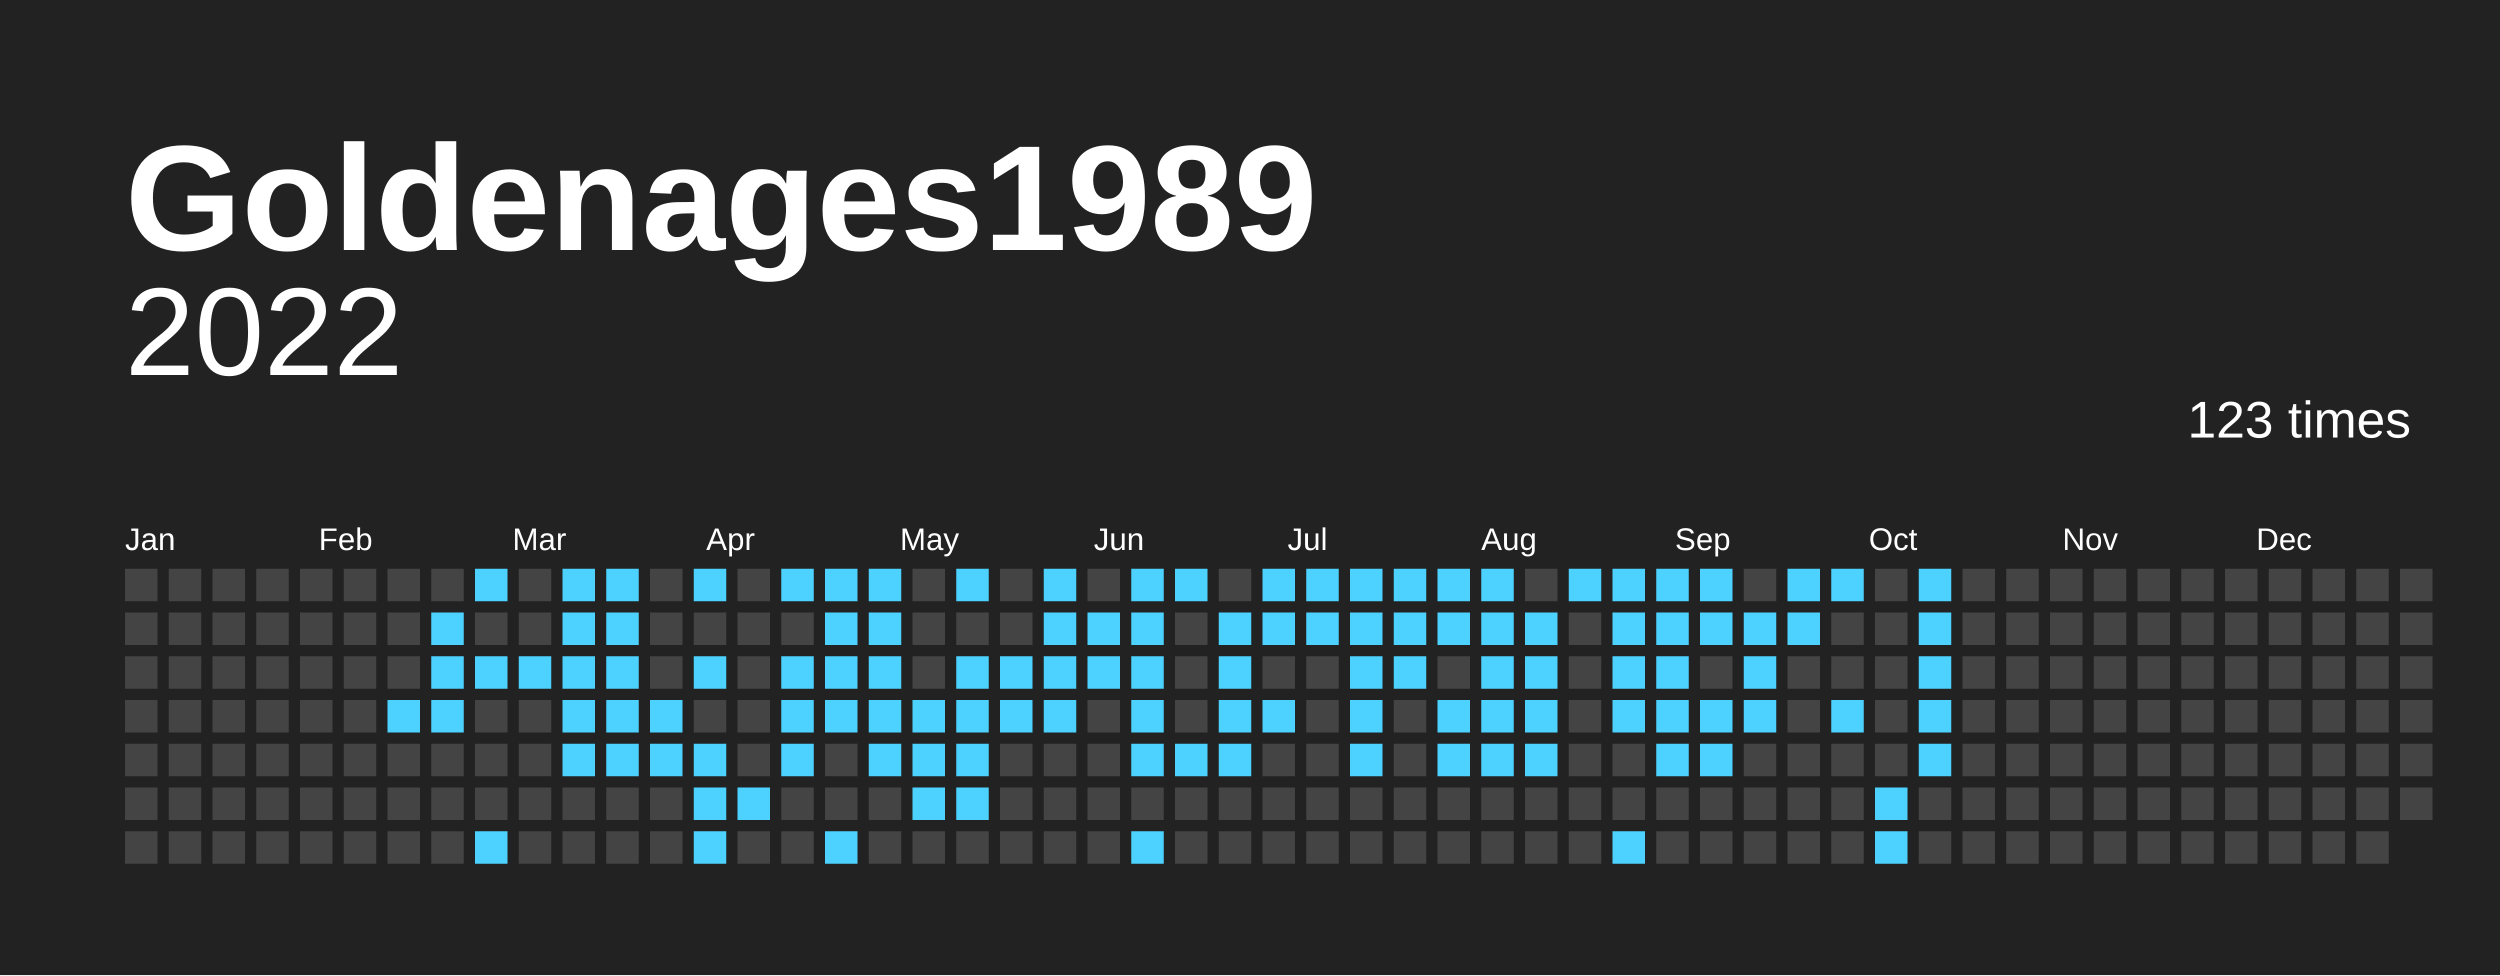
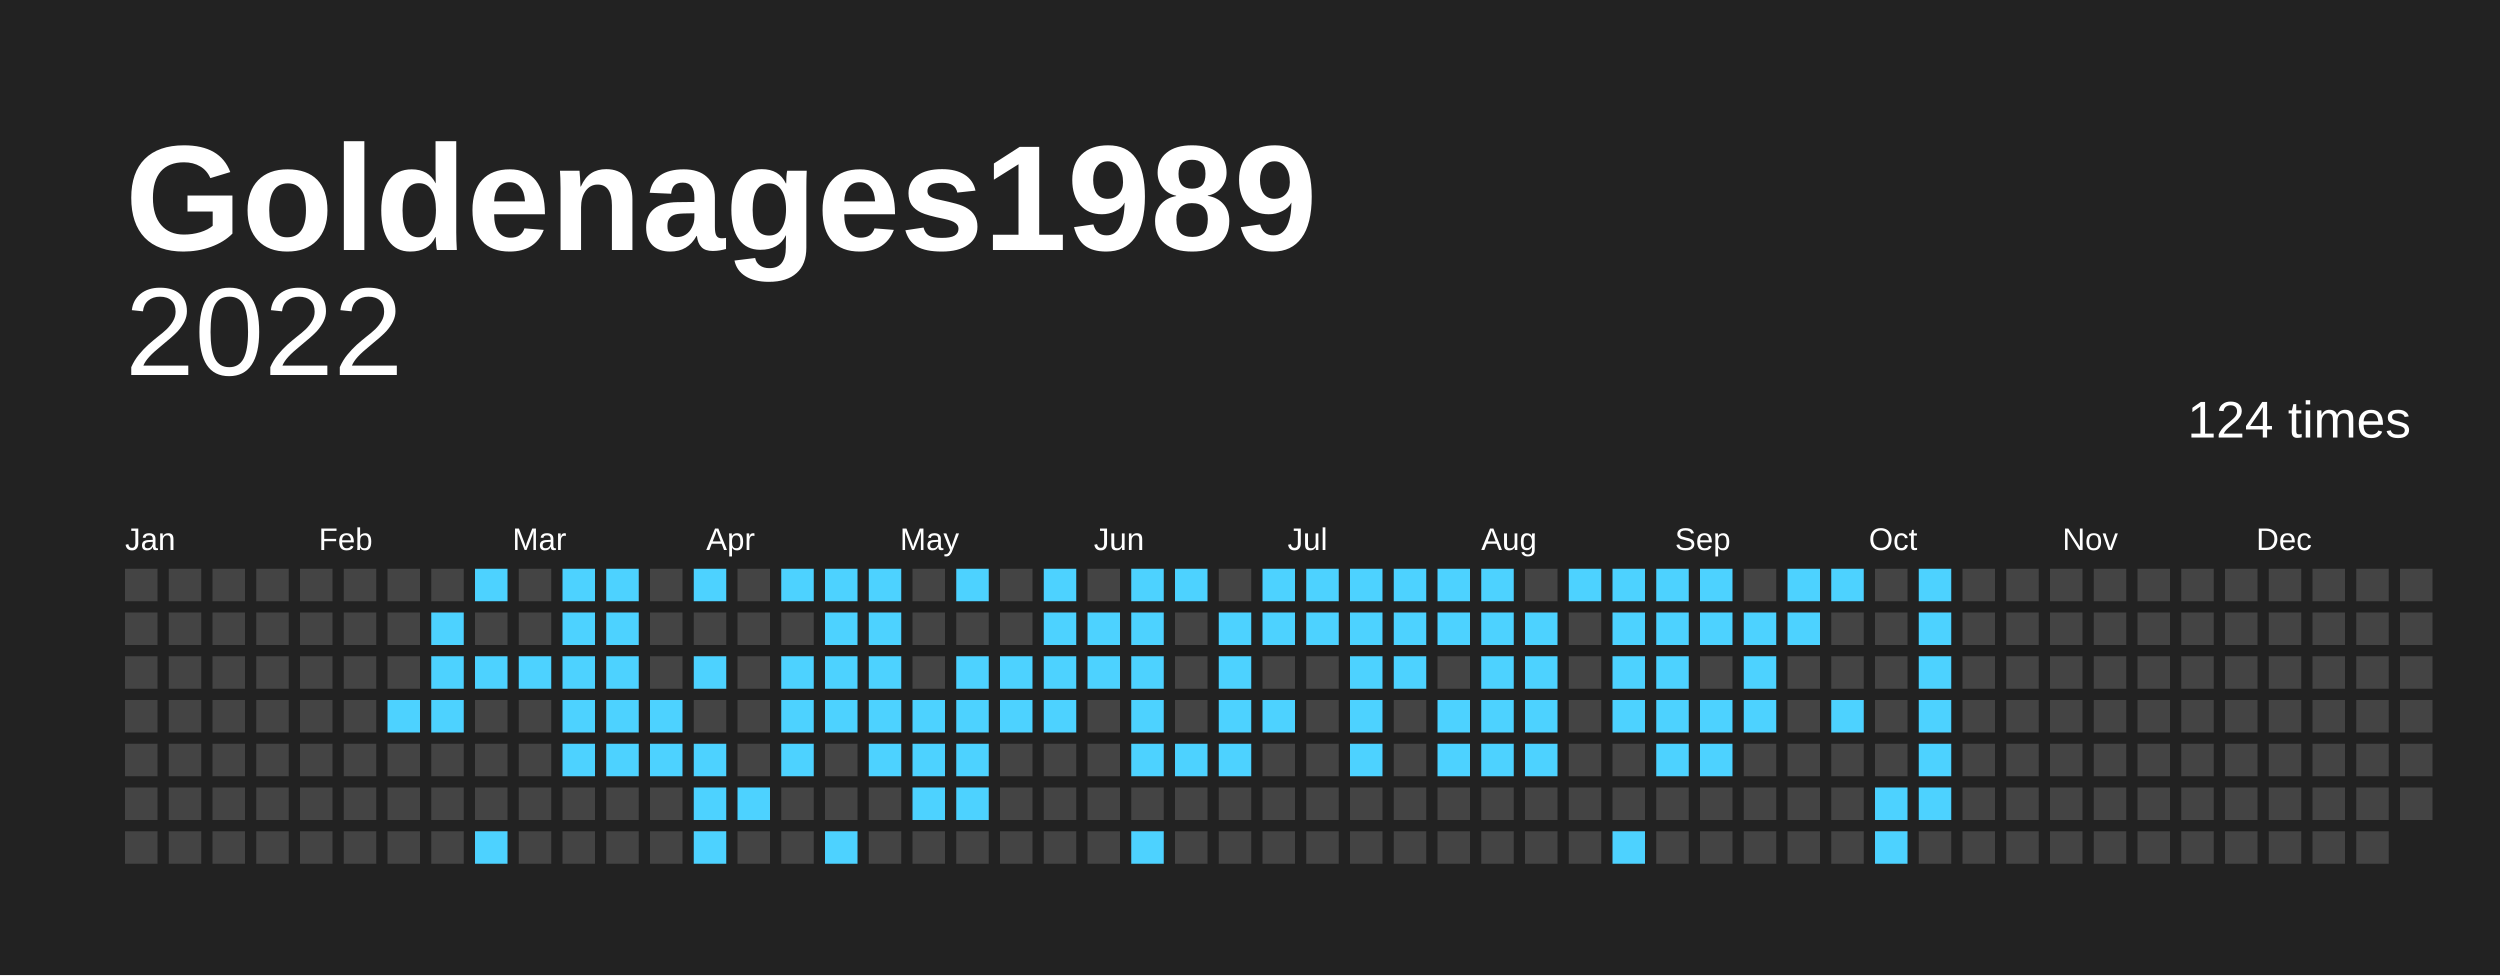
<svg xmlns="http://www.w3.org/2000/svg" baseProfile="full" height="78mm" version="1.1" viewBox="0,0,200,78" width="200mm">
  <defs />
  <rect fill="#222222" height="78" width="200" x="0" y="0" />
  <text fill="#FFFFFF" style="font-size:12px; font-family:Arial; font-weight:bold;" x="10" y="20">Goldenages1989</text>
  <text alignment-baseline="hanging" fill="#FFFFFF" style="font-size:10.0px; font-family:Arial;" x="10" y="30">2022</text>
-   <text alignment-baseline="hanging" fill="#FFFFFF" style="font-size:4.125px; font-family:Arial;" x="175" y="35">123 times</text>
+   <text alignment-baseline="hanging" fill="#FFFFFF" style="font-size:4.125px; font-family:Arial;" x="175" y="35">124 times</text>
  <text fill="#FFFFFF" style="font-size:2.5px; font-family:Arial" x="10.0" y="44">Jan</text>
  <text fill="#FFFFFF" style="font-size:2.5px; font-family:Arial" x="25.5" y="44">Feb</text>
  <text fill="#FFFFFF" style="font-size:2.5px; font-family:Arial" x="41.0" y="44">Mar</text>
  <text fill="#FFFFFF" style="font-size:2.5px; font-family:Arial" x="56.5" y="44">Apr</text>
  <text fill="#FFFFFF" style="font-size:2.5px; font-family:Arial" x="72.0" y="44">May</text>
  <text fill="#FFFFFF" style="font-size:2.5px; font-family:Arial" x="87.5" y="44">Jun</text>
  <text fill="#FFFFFF" style="font-size:2.5px; font-family:Arial" x="103.0" y="44">Jul</text>
  <text fill="#FFFFFF" style="font-size:2.5px; font-family:Arial" x="118.5" y="44">Aug</text>
  <text fill="#FFFFFF" style="font-size:2.5px; font-family:Arial" x="134.0" y="44">Sep</text>
  <text fill="#FFFFFF" style="font-size:2.5px; font-family:Arial" x="149.5" y="44">Oct</text>
  <text fill="#FFFFFF" style="font-size:2.5px; font-family:Arial" x="165.0" y="44">Nov</text>
  <text fill="#FFFFFF" style="font-size:2.5px; font-family:Arial" x="180.5" y="44">Dec</text>
  <rect fill="#444444" height="2.6" width="2.6" x="10.0" y="45.5" />
  <rect fill="#444444" height="2.6" width="2.6" x="10.0" y="49.0" />
  <rect fill="#444444" height="2.6" width="2.6" x="10.0" y="52.5" />
  <rect fill="#444444" height="2.6" width="2.6" x="10.0" y="56.0" />
  <rect fill="#444444" height="2.6" width="2.6" x="10.0" y="59.5" />
  <rect fill="#444444" height="2.6" width="2.6" x="10.0" y="63.0" />
  <rect fill="#444444" height="2.6" width="2.6" x="10.0" y="66.5" />
  <rect fill="#444444" height="2.6" width="2.6" x="13.5" y="45.5" />
  <rect fill="#444444" height="2.6" width="2.6" x="13.5" y="49.0" />
  <rect fill="#444444" height="2.6" width="2.6" x="13.5" y="52.5" />
  <rect fill="#444444" height="2.6" width="2.6" x="13.5" y="56.0" />
  <rect fill="#444444" height="2.6" width="2.6" x="13.5" y="59.5" />
  <rect fill="#444444" height="2.6" width="2.6" x="13.5" y="63.0" />
  <rect fill="#444444" height="2.6" width="2.6" x="13.5" y="66.5" />
  <rect fill="#444444" height="2.6" width="2.6" x="17.0" y="45.5" />
  <rect fill="#444444" height="2.6" width="2.6" x="17.0" y="49.0" />
  <rect fill="#444444" height="2.6" width="2.6" x="17.0" y="52.5" />
  <rect fill="#444444" height="2.6" width="2.6" x="17.0" y="56.0" />
  <rect fill="#444444" height="2.6" width="2.6" x="17.0" y="59.5" />
  <rect fill="#444444" height="2.6" width="2.6" x="17.0" y="63.0" />
  <rect fill="#444444" height="2.6" width="2.6" x="17.0" y="66.5" />
  <rect fill="#444444" height="2.6" width="2.6" x="20.5" y="45.5" />
  <rect fill="#444444" height="2.6" width="2.6" x="20.5" y="49.0" />
  <rect fill="#444444" height="2.6" width="2.6" x="20.5" y="52.5" />
  <rect fill="#444444" height="2.6" width="2.6" x="20.5" y="56.0" />
  <rect fill="#444444" height="2.6" width="2.6" x="20.5" y="59.5" />
  <rect fill="#444444" height="2.6" width="2.6" x="20.5" y="63.0" />
  <rect fill="#444444" height="2.6" width="2.6" x="20.5" y="66.5" />
  <rect fill="#444444" height="2.6" width="2.6" x="24.0" y="45.5" />
  <rect fill="#444444" height="2.6" width="2.6" x="24.0" y="49.0" />
  <rect fill="#444444" height="2.6" width="2.6" x="24.0" y="52.5" />
  <rect fill="#444444" height="2.6" width="2.6" x="24.0" y="56.0" />
  <rect fill="#444444" height="2.6" width="2.6" x="24.0" y="59.5" />
  <rect fill="#444444" height="2.6" width="2.6" x="24.0" y="63.0" />
  <rect fill="#444444" height="2.6" width="2.6" x="24.0" y="66.5" />
  <rect fill="#444444" height="2.6" width="2.6" x="27.5" y="45.5" />
  <rect fill="#444444" height="2.6" width="2.6" x="27.5" y="49.0" />
  <rect fill="#444444" height="2.6" width="2.6" x="27.5" y="52.5" />
  <rect fill="#444444" height="2.6" width="2.6" x="27.5" y="56.0" />
  <rect fill="#444444" height="2.6" width="2.6" x="27.5" y="59.5" />
  <rect fill="#444444" height="2.6" width="2.6" x="27.5" y="63.0" />
  <rect fill="#444444" height="2.6" width="2.6" x="27.5" y="66.5" />
  <rect fill="#444444" height="2.6" width="2.6" x="31.0" y="45.5" />
  <rect fill="#444444" height="2.6" width="2.6" x="31.0" y="49.0" />
  <rect fill="#444444" height="2.6" width="2.6" x="31.0" y="52.5" />
  <rect fill="#4DD2FF" height="2.6" width="2.6" x="31.0" y="56.0" />
  <rect fill="#444444" height="2.6" width="2.6" x="31.0" y="59.5" />
  <rect fill="#444444" height="2.6" width="2.6" x="31.0" y="63.0" />
  <rect fill="#444444" height="2.6" width="2.6" x="31.0" y="66.5" />
  <rect fill="#444444" height="2.6" width="2.6" x="34.5" y="45.5" />
  <rect fill="#4DD2FF" height="2.6" width="2.6" x="34.5" y="49.0" />
  <rect fill="#4DD2FF" height="2.6" width="2.6" x="34.5" y="52.5" />
  <rect fill="#4DD2FF" height="2.6" width="2.6" x="34.5" y="56.0" />
  <rect fill="#444444" height="2.6" width="2.6" x="34.5" y="59.5" />
  <rect fill="#444444" height="2.6" width="2.6" x="34.5" y="63.0" />
  <rect fill="#444444" height="2.6" width="2.6" x="34.5" y="66.5" />
  <rect fill="#4DD2FF" height="2.6" width="2.6" x="38.0" y="45.5" />
  <rect fill="#444444" height="2.6" width="2.6" x="38.0" y="49.0" />
  <rect fill="#4DD2FF" height="2.6" width="2.6" x="38.0" y="52.5" />
  <rect fill="#444444" height="2.6" width="2.6" x="38.0" y="56.0" />
  <rect fill="#444444" height="2.6" width="2.6" x="38.0" y="59.5" />
  <rect fill="#444444" height="2.6" width="2.6" x="38.0" y="63.0" />
  <rect fill="#4DD2FF" height="2.6" width="2.6" x="38.0" y="66.5" />
  <rect fill="#444444" height="2.6" width="2.6" x="41.5" y="45.5" />
  <rect fill="#444444" height="2.6" width="2.6" x="41.5" y="49.0" />
  <rect fill="#4DD2FF" height="2.6" width="2.6" x="41.5" y="52.5" />
  <rect fill="#444444" height="2.6" width="2.6" x="41.5" y="56.0" />
  <rect fill="#444444" height="2.6" width="2.6" x="41.5" y="59.5" />
  <rect fill="#444444" height="2.6" width="2.6" x="41.5" y="63.0" />
  <rect fill="#444444" height="2.6" width="2.6" x="41.5" y="66.5" />
  <rect fill="#4DD2FF" height="2.6" width="2.6" x="45.0" y="45.5" />
  <rect fill="#4DD2FF" height="2.6" width="2.6" x="45.0" y="49.0" />
  <rect fill="#4DD2FF" height="2.6" width="2.6" x="45.0" y="52.5" />
  <rect fill="#4DD2FF" height="2.6" width="2.6" x="45.0" y="56.0" />
  <rect fill="#4DD2FF" height="2.6" width="2.6" x="45.0" y="59.5" />
  <rect fill="#444444" height="2.6" width="2.6" x="45.0" y="63.0" />
  <rect fill="#444444" height="2.6" width="2.6" x="45.0" y="66.5" />
  <rect fill="#4DD2FF" height="2.6" width="2.6" x="48.5" y="45.5" />
  <rect fill="#4DD2FF" height="2.6" width="2.6" x="48.5" y="49.0" />
  <rect fill="#4DD2FF" height="2.6" width="2.6" x="48.5" y="52.5" />
  <rect fill="#4DD2FF" height="2.6" width="2.6" x="48.5" y="56.0" />
  <rect fill="#4DD2FF" height="2.6" width="2.6" x="48.5" y="59.5" />
  <rect fill="#444444" height="2.6" width="2.6" x="48.5" y="63.0" />
  <rect fill="#444444" height="2.6" width="2.6" x="48.5" y="66.5" />
  <rect fill="#444444" height="2.6" width="2.6" x="52.0" y="45.5" />
  <rect fill="#444444" height="2.6" width="2.6" x="52.0" y="49.0" />
  <rect fill="#444444" height="2.6" width="2.6" x="52.0" y="52.5" />
  <rect fill="#4DD2FF" height="2.6" width="2.6" x="52.0" y="56.0" />
  <rect fill="#4DD2FF" height="2.6" width="2.6" x="52.0" y="59.5" />
  <rect fill="#444444" height="2.6" width="2.6" x="52.0" y="63.0" />
  <rect fill="#444444" height="2.6" width="2.6" x="52.0" y="66.5" />
  <rect fill="#4DD2FF" height="2.6" width="2.6" x="55.5" y="45.5" />
  <rect fill="#444444" height="2.6" width="2.6" x="55.5" y="49.0" />
  <rect fill="#4DD2FF" height="2.6" width="2.6" x="55.5" y="52.5" />
  <rect fill="#444444" height="2.6" width="2.6" x="55.5" y="56.0" />
  <rect fill="#4DD2FF" height="2.6" width="2.6" x="55.5" y="59.5" />
  <rect fill="#4DD2FF" height="2.6" width="2.6" x="55.5" y="63.0" />
  <rect fill="#4DD2FF" height="2.6" width="2.6" x="55.5" y="66.5" />
  <rect fill="#444444" height="2.6" width="2.6" x="59.0" y="45.5" />
  <rect fill="#444444" height="2.6" width="2.6" x="59.0" y="49.0" />
  <rect fill="#444444" height="2.6" width="2.6" x="59.0" y="52.5" />
  <rect fill="#444444" height="2.6" width="2.6" x="59.0" y="56.0" />
  <rect fill="#444444" height="2.6" width="2.6" x="59.0" y="59.5" />
  <rect fill="#4DD2FF" height="2.6" width="2.6" x="59.0" y="63.0" />
  <rect fill="#444444" height="2.6" width="2.6" x="59.0" y="66.5" />
  <rect fill="#4DD2FF" height="2.6" width="2.6" x="62.5" y="45.5" />
  <rect fill="#444444" height="2.6" width="2.6" x="62.5" y="49.0" />
  <rect fill="#4DD2FF" height="2.6" width="2.6" x="62.5" y="52.5" />
  <rect fill="#4DD2FF" height="2.6" width="2.6" x="62.5" y="56.0" />
  <rect fill="#4DD2FF" height="2.6" width="2.6" x="62.5" y="59.5" />
  <rect fill="#444444" height="2.6" width="2.6" x="62.5" y="63.0" />
  <rect fill="#444444" height="2.6" width="2.6" x="62.5" y="66.5" />
  <rect fill="#4DD2FF" height="2.6" width="2.6" x="66.0" y="45.5" />
  <rect fill="#4DD2FF" height="2.6" width="2.6" x="66.0" y="49.0" />
  <rect fill="#4DD2FF" height="2.6" width="2.6" x="66.0" y="52.5" />
  <rect fill="#4DD2FF" height="2.6" width="2.6" x="66.0" y="56.0" />
  <rect fill="#444444" height="2.6" width="2.6" x="66.0" y="59.5" />
  <rect fill="#444444" height="2.6" width="2.6" x="66.0" y="63.0" />
  <rect fill="#4DD2FF" height="2.6" width="2.6" x="66.0" y="66.5" />
  <rect fill="#4DD2FF" height="2.6" width="2.6" x="69.5" y="45.5" />
  <rect fill="#4DD2FF" height="2.6" width="2.6" x="69.5" y="49.0" />
  <rect fill="#4DD2FF" height="2.6" width="2.6" x="69.5" y="52.5" />
  <rect fill="#4DD2FF" height="2.6" width="2.6" x="69.5" y="56.0" />
  <rect fill="#4DD2FF" height="2.6" width="2.6" x="69.5" y="59.5" />
  <rect fill="#444444" height="2.6" width="2.6" x="69.5" y="63.0" />
  <rect fill="#444444" height="2.6" width="2.6" x="69.5" y="66.5" />
  <rect fill="#444444" height="2.6" width="2.6" x="73.0" y="45.5" />
  <rect fill="#444444" height="2.6" width="2.6" x="73.0" y="49.0" />
  <rect fill="#444444" height="2.6" width="2.6" x="73.0" y="52.5" />
  <rect fill="#4DD2FF" height="2.6" width="2.6" x="73.0" y="56.0" />
  <rect fill="#4DD2FF" height="2.6" width="2.6" x="73.0" y="59.5" />
  <rect fill="#4DD2FF" height="2.6" width="2.6" x="73.0" y="63.0" />
  <rect fill="#444444" height="2.6" width="2.6" x="73.0" y="66.5" />
  <rect fill="#4DD2FF" height="2.6" width="2.6" x="76.5" y="45.5" />
  <rect fill="#444444" height="2.6" width="2.6" x="76.5" y="49.0" />
  <rect fill="#4DD2FF" height="2.6" width="2.6" x="76.5" y="52.5" />
  <rect fill="#4DD2FF" height="2.6" width="2.6" x="76.5" y="56.0" />
  <rect fill="#4DD2FF" height="2.6" width="2.6" x="76.5" y="59.5" />
  <rect fill="#4DD2FF" height="2.6" width="2.6" x="76.5" y="63.0" />
  <rect fill="#444444" height="2.6" width="2.6" x="76.5" y="66.5" />
  <rect fill="#444444" height="2.6" width="2.6" x="80.0" y="45.5" />
  <rect fill="#444444" height="2.6" width="2.6" x="80.0" y="49.0" />
  <rect fill="#4DD2FF" height="2.6" width="2.6" x="80.0" y="52.5" />
  <rect fill="#4DD2FF" height="2.6" width="2.6" x="80.0" y="56.0" />
  <rect fill="#444444" height="2.6" width="2.6" x="80.0" y="59.5" />
  <rect fill="#444444" height="2.6" width="2.6" x="80.0" y="63.0" />
  <rect fill="#444444" height="2.6" width="2.6" x="80.0" y="66.5" />
  <rect fill="#4DD2FF" height="2.6" width="2.6" x="83.5" y="45.5" />
  <rect fill="#4DD2FF" height="2.6" width="2.6" x="83.5" y="49.0" />
  <rect fill="#4DD2FF" height="2.6" width="2.6" x="83.5" y="52.5" />
  <rect fill="#4DD2FF" height="2.6" width="2.6" x="83.5" y="56.0" />
  <rect fill="#444444" height="2.6" width="2.6" x="83.5" y="59.5" />
  <rect fill="#444444" height="2.6" width="2.6" x="83.5" y="63.0" />
  <rect fill="#444444" height="2.6" width="2.6" x="83.5" y="66.5" />
  <rect fill="#444444" height="2.6" width="2.6" x="87.0" y="45.5" />
  <rect fill="#4DD2FF" height="2.6" width="2.6" x="87.0" y="49.0" />
  <rect fill="#4DD2FF" height="2.6" width="2.6" x="87.0" y="52.5" />
  <rect fill="#444444" height="2.6" width="2.6" x="87.0" y="56.0" />
  <rect fill="#444444" height="2.6" width="2.6" x="87.0" y="59.5" />
  <rect fill="#444444" height="2.6" width="2.6" x="87.0" y="63.0" />
  <rect fill="#444444" height="2.6" width="2.6" x="87.0" y="66.5" />
  <rect fill="#4DD2FF" height="2.6" width="2.6" x="90.5" y="45.5" />
  <rect fill="#4DD2FF" height="2.6" width="2.6" x="90.5" y="49.0" />
  <rect fill="#4DD2FF" height="2.6" width="2.6" x="90.5" y="52.5" />
  <rect fill="#4DD2FF" height="2.6" width="2.6" x="90.5" y="56.0" />
  <rect fill="#4DD2FF" height="2.6" width="2.6" x="90.5" y="59.5" />
  <rect fill="#444444" height="2.6" width="2.6" x="90.5" y="63.0" />
  <rect fill="#4DD2FF" height="2.6" width="2.6" x="90.5" y="66.5" />
  <rect fill="#4DD2FF" height="2.6" width="2.6" x="94.0" y="45.5" />
  <rect fill="#444444" height="2.6" width="2.6" x="94.0" y="49.0" />
  <rect fill="#444444" height="2.6" width="2.6" x="94.0" y="52.5" />
  <rect fill="#444444" height="2.6" width="2.6" x="94.0" y="56.0" />
  <rect fill="#4DD2FF" height="2.6" width="2.6" x="94.0" y="59.5" />
  <rect fill="#444444" height="2.6" width="2.6" x="94.0" y="63.0" />
  <rect fill="#444444" height="2.6" width="2.6" x="94.0" y="66.5" />
  <rect fill="#444444" height="2.6" width="2.6" x="97.5" y="45.5" />
  <rect fill="#4DD2FF" height="2.6" width="2.6" x="97.5" y="49.0" />
  <rect fill="#4DD2FF" height="2.6" width="2.6" x="97.5" y="52.5" />
  <rect fill="#4DD2FF" height="2.6" width="2.6" x="97.5" y="56.0" />
  <rect fill="#4DD2FF" height="2.6" width="2.6" x="97.5" y="59.5" />
  <rect fill="#444444" height="2.6" width="2.6" x="97.5" y="63.0" />
  <rect fill="#444444" height="2.6" width="2.6" x="97.5" y="66.5" />
  <rect fill="#4DD2FF" height="2.6" width="2.6" x="101.0" y="45.5" />
  <rect fill="#4DD2FF" height="2.6" width="2.6" x="101.0" y="49.0" />
  <rect fill="#444444" height="2.6" width="2.6" x="101.0" y="52.5" />
  <rect fill="#4DD2FF" height="2.6" width="2.6" x="101.0" y="56.0" />
  <rect fill="#444444" height="2.6" width="2.6" x="101.0" y="59.5" />
  <rect fill="#444444" height="2.6" width="2.6" x="101.0" y="63.0" />
  <rect fill="#444444" height="2.6" width="2.6" x="101.0" y="66.5" />
  <rect fill="#4DD2FF" height="2.6" width="2.6" x="104.5" y="45.5" />
  <rect fill="#4DD2FF" height="2.6" width="2.6" x="104.5" y="49.0" />
  <rect fill="#444444" height="2.6" width="2.6" x="104.5" y="52.5" />
  <rect fill="#444444" height="2.6" width="2.6" x="104.5" y="56.0" />
  <rect fill="#444444" height="2.6" width="2.6" x="104.5" y="59.5" />
  <rect fill="#444444" height="2.6" width="2.6" x="104.5" y="63.0" />
  <rect fill="#444444" height="2.6" width="2.6" x="104.5" y="66.5" />
  <rect fill="#4DD2FF" height="2.6" width="2.6" x="108.0" y="45.5" />
  <rect fill="#4DD2FF" height="2.6" width="2.6" x="108.0" y="49.0" />
  <rect fill="#4DD2FF" height="2.6" width="2.6" x="108.0" y="52.5" />
  <rect fill="#4DD2FF" height="2.6" width="2.6" x="108.0" y="56.0" />
  <rect fill="#4DD2FF" height="2.6" width="2.6" x="108.0" y="59.5" />
  <rect fill="#444444" height="2.6" width="2.6" x="108.0" y="63.0" />
  <rect fill="#444444" height="2.6" width="2.6" x="108.0" y="66.5" />
  <rect fill="#4DD2FF" height="2.6" width="2.6" x="111.5" y="45.5" />
  <rect fill="#4DD2FF" height="2.6" width="2.6" x="111.5" y="49.0" />
  <rect fill="#4DD2FF" height="2.6" width="2.6" x="111.5" y="52.5" />
  <rect fill="#444444" height="2.6" width="2.6" x="111.5" y="56.0" />
  <rect fill="#444444" height="2.6" width="2.6" x="111.5" y="59.5" />
  <rect fill="#444444" height="2.6" width="2.6" x="111.5" y="63.0" />
  <rect fill="#444444" height="2.6" width="2.6" x="111.5" y="66.5" />
  <rect fill="#4DD2FF" height="2.6" width="2.6" x="115.0" y="45.5" />
  <rect fill="#4DD2FF" height="2.6" width="2.6" x="115.0" y="49.0" />
  <rect fill="#444444" height="2.6" width="2.6" x="115.0" y="52.5" />
  <rect fill="#4DD2FF" height="2.6" width="2.6" x="115.0" y="56.0" />
  <rect fill="#4DD2FF" height="2.6" width="2.6" x="115.0" y="59.5" />
  <rect fill="#444444" height="2.6" width="2.6" x="115.0" y="63.0" />
  <rect fill="#444444" height="2.6" width="2.6" x="115.0" y="66.5" />
  <rect fill="#4DD2FF" height="2.6" width="2.6" x="118.5" y="45.5" />
  <rect fill="#4DD2FF" height="2.6" width="2.6" x="118.5" y="49.0" />
  <rect fill="#4DD2FF" height="2.6" width="2.6" x="118.5" y="52.5" />
  <rect fill="#4DD2FF" height="2.6" width="2.6" x="118.5" y="56.0" />
  <rect fill="#4DD2FF" height="2.6" width="2.6" x="118.5" y="59.5" />
  <rect fill="#444444" height="2.6" width="2.6" x="118.5" y="63.0" />
  <rect fill="#444444" height="2.6" width="2.6" x="118.5" y="66.5" />
  <rect fill="#444444" height="2.6" width="2.6" x="122.0" y="45.5" />
  <rect fill="#4DD2FF" height="2.6" width="2.6" x="122.0" y="49.0" />
  <rect fill="#4DD2FF" height="2.6" width="2.6" x="122.0" y="52.5" />
  <rect fill="#4DD2FF" height="2.6" width="2.6" x="122.0" y="56.0" />
  <rect fill="#4DD2FF" height="2.6" width="2.6" x="122.0" y="59.5" />
  <rect fill="#444444" height="2.6" width="2.6" x="122.0" y="63.0" />
  <rect fill="#444444" height="2.6" width="2.6" x="122.0" y="66.5" />
  <rect fill="#4DD2FF" height="2.6" width="2.6" x="125.5" y="45.5" />
  <rect fill="#444444" height="2.6" width="2.6" x="125.5" y="49.0" />
  <rect fill="#444444" height="2.6" width="2.6" x="125.5" y="52.5" />
  <rect fill="#444444" height="2.6" width="2.6" x="125.5" y="56.0" />
  <rect fill="#444444" height="2.6" width="2.6" x="125.5" y="59.5" />
  <rect fill="#444444" height="2.6" width="2.6" x="125.5" y="63.0" />
  <rect fill="#444444" height="2.6" width="2.6" x="125.5" y="66.5" />
  <rect fill="#4DD2FF" height="2.6" width="2.6" x="129.0" y="45.5" />
  <rect fill="#4DD2FF" height="2.6" width="2.6" x="129.0" y="49.0" />
  <rect fill="#4DD2FF" height="2.6" width="2.6" x="129.0" y="52.5" />
  <rect fill="#4DD2FF" height="2.6" width="2.6" x="129.0" y="56.0" />
  <rect fill="#444444" height="2.6" width="2.6" x="129.0" y="59.5" />
  <rect fill="#444444" height="2.6" width="2.6" x="129.0" y="63.0" />
  <rect fill="#4DD2FF" height="2.6" width="2.6" x="129.0" y="66.5" />
  <rect fill="#4DD2FF" height="2.6" width="2.6" x="132.5" y="45.5" />
  <rect fill="#4DD2FF" height="2.6" width="2.6" x="132.5" y="49.0" />
  <rect fill="#4DD2FF" height="2.6" width="2.6" x="132.5" y="52.5" />
  <rect fill="#4DD2FF" height="2.6" width="2.6" x="132.5" y="56.0" />
  <rect fill="#4DD2FF" height="2.6" width="2.6" x="132.5" y="59.5" />
  <rect fill="#444444" height="2.6" width="2.6" x="132.5" y="63.0" />
  <rect fill="#444444" height="2.6" width="2.6" x="132.5" y="66.5" />
  <rect fill="#4DD2FF" height="2.6" width="2.6" x="136.0" y="45.5" />
  <rect fill="#4DD2FF" height="2.6" width="2.6" x="136.0" y="49.0" />
  <rect fill="#444444" height="2.6" width="2.6" x="136.0" y="52.5" />
  <rect fill="#4DD2FF" height="2.6" width="2.6" x="136.0" y="56.0" />
  <rect fill="#4DD2FF" height="2.6" width="2.6" x="136.0" y="59.5" />
  <rect fill="#444444" height="2.6" width="2.6" x="136.0" y="63.0" />
  <rect fill="#444444" height="2.6" width="2.6" x="136.0" y="66.5" />
  <rect fill="#444444" height="2.6" width="2.6" x="139.5" y="45.5" />
  <rect fill="#4DD2FF" height="2.6" width="2.6" x="139.5" y="49.0" />
  <rect fill="#4DD2FF" height="2.6" width="2.6" x="139.5" y="52.5" />
  <rect fill="#4DD2FF" height="2.6" width="2.6" x="139.5" y="56.0" />
  <rect fill="#444444" height="2.6" width="2.6" x="139.5" y="59.5" />
  <rect fill="#444444" height="2.6" width="2.6" x="139.5" y="63.0" />
  <rect fill="#444444" height="2.6" width="2.6" x="139.5" y="66.5" />
  <rect fill="#4DD2FF" height="2.6" width="2.6" x="143.0" y="45.5" />
  <rect fill="#4DD2FF" height="2.6" width="2.6" x="143.0" y="49.0" />
  <rect fill="#444444" height="2.6" width="2.6" x="143.0" y="52.5" />
  <rect fill="#444444" height="2.6" width="2.6" x="143.0" y="56.0" />
  <rect fill="#444444" height="2.6" width="2.6" x="143.0" y="59.5" />
  <rect fill="#444444" height="2.6" width="2.6" x="143.0" y="63.0" />
  <rect fill="#444444" height="2.6" width="2.6" x="143.0" y="66.5" />
  <rect fill="#4DD2FF" height="2.6" width="2.6" x="146.5" y="45.5" />
  <rect fill="#444444" height="2.6" width="2.6" x="146.5" y="49.0" />
  <rect fill="#444444" height="2.6" width="2.6" x="146.5" y="52.5" />
  <rect fill="#4DD2FF" height="2.6" width="2.6" x="146.5" y="56.0" />
  <rect fill="#444444" height="2.6" width="2.6" x="146.5" y="59.5" />
  <rect fill="#444444" height="2.6" width="2.6" x="146.5" y="63.0" />
  <rect fill="#444444" height="2.6" width="2.6" x="146.5" y="66.5" />
  <rect fill="#444444" height="2.6" width="2.6" x="150.0" y="45.5" />
  <rect fill="#444444" height="2.6" width="2.6" x="150.0" y="49.0" />
  <rect fill="#444444" height="2.6" width="2.6" x="150.0" y="52.5" />
  <rect fill="#444444" height="2.6" width="2.6" x="150.0" y="56.0" />
  <rect fill="#444444" height="2.6" width="2.6" x="150.0" y="59.5" />
  <rect fill="#4DD2FF" height="2.6" width="2.6" x="150.0" y="63.0" />
  <rect fill="#4DD2FF" height="2.6" width="2.6" x="150.0" y="66.5" />
  <rect fill="#4DD2FF" height="2.6" width="2.6" x="153.5" y="45.5" />
  <rect fill="#4DD2FF" height="2.6" width="2.6" x="153.5" y="49.0" />
  <rect fill="#4DD2FF" height="2.6" width="2.6" x="153.5" y="52.5" />
  <rect fill="#4DD2FF" height="2.6" width="2.6" x="153.5" y="56.0" />
  <rect fill="#4DD2FF" height="2.6" width="2.6" x="153.5" y="59.5" />
-   <rect fill="#444444" height="2.6" width="2.6" x="153.5" y="63.0" />
+   <rect fill="#4DD2FF" height="2.6" width="2.6" x="153.5" y="63.0" />
  <rect fill="#444444" height="2.6" width="2.6" x="153.5" y="66.5" />
  <rect fill="#444444" height="2.6" width="2.6" x="157.0" y="45.5" />
  <rect fill="#444444" height="2.6" width="2.6" x="157.0" y="49.0" />
  <rect fill="#444444" height="2.6" width="2.6" x="157.0" y="52.5" />
  <rect fill="#444444" height="2.6" width="2.6" x="157.0" y="56.0" />
  <rect fill="#444444" height="2.6" width="2.6" x="157.0" y="59.5" />
  <rect fill="#444444" height="2.6" width="2.6" x="157.0" y="63.0" />
  <rect fill="#444444" height="2.6" width="2.6" x="157.0" y="66.5" />
  <rect fill="#444444" height="2.6" width="2.6" x="160.5" y="45.5" />
  <rect fill="#444444" height="2.6" width="2.6" x="160.5" y="49.0" />
  <rect fill="#444444" height="2.6" width="2.6" x="160.5" y="52.5" />
  <rect fill="#444444" height="2.6" width="2.6" x="160.5" y="56.0" />
  <rect fill="#444444" height="2.6" width="2.6" x="160.5" y="59.5" />
  <rect fill="#444444" height="2.6" width="2.6" x="160.5" y="63.0" />
  <rect fill="#444444" height="2.6" width="2.6" x="160.5" y="66.5" />
  <rect fill="#444444" height="2.6" width="2.6" x="164.0" y="45.5" />
  <rect fill="#444444" height="2.6" width="2.6" x="164.0" y="49.0" />
  <rect fill="#444444" height="2.6" width="2.6" x="164.0" y="52.5" />
  <rect fill="#444444" height="2.6" width="2.6" x="164.0" y="56.0" />
  <rect fill="#444444" height="2.6" width="2.6" x="164.0" y="59.5" />
  <rect fill="#444444" height="2.6" width="2.6" x="164.0" y="63.0" />
  <rect fill="#444444" height="2.6" width="2.6" x="164.0" y="66.5" />
  <rect fill="#444444" height="2.6" width="2.6" x="167.5" y="45.5" />
  <rect fill="#444444" height="2.6" width="2.6" x="167.5" y="49.0" />
  <rect fill="#444444" height="2.6" width="2.6" x="167.5" y="52.5" />
  <rect fill="#444444" height="2.6" width="2.6" x="167.5" y="56.0" />
  <rect fill="#444444" height="2.6" width="2.6" x="167.5" y="59.5" />
  <rect fill="#444444" height="2.6" width="2.6" x="167.5" y="63.0" />
  <rect fill="#444444" height="2.6" width="2.6" x="167.5" y="66.5" />
  <rect fill="#444444" height="2.6" width="2.6" x="171.0" y="45.5" />
  <rect fill="#444444" height="2.6" width="2.6" x="171.0" y="49.0" />
  <rect fill="#444444" height="2.6" width="2.6" x="171.0" y="52.5" />
  <rect fill="#444444" height="2.6" width="2.6" x="171.0" y="56.0" />
  <rect fill="#444444" height="2.6" width="2.6" x="171.0" y="59.5" />
  <rect fill="#444444" height="2.6" width="2.6" x="171.0" y="63.0" />
  <rect fill="#444444" height="2.6" width="2.6" x="171.0" y="66.5" />
  <rect fill="#444444" height="2.6" width="2.6" x="174.5" y="45.5" />
  <rect fill="#444444" height="2.6" width="2.6" x="174.5" y="49.0" />
  <rect fill="#444444" height="2.6" width="2.6" x="174.5" y="52.5" />
  <rect fill="#444444" height="2.6" width="2.6" x="174.5" y="56.0" />
  <rect fill="#444444" height="2.6" width="2.6" x="174.5" y="59.5" />
  <rect fill="#444444" height="2.6" width="2.6" x="174.5" y="63.0" />
  <rect fill="#444444" height="2.6" width="2.6" x="174.5" y="66.5" />
  <rect fill="#444444" height="2.6" width="2.6" x="178.0" y="45.5" />
  <rect fill="#444444" height="2.6" width="2.6" x="178.0" y="49.0" />
  <rect fill="#444444" height="2.6" width="2.6" x="178.0" y="52.5" />
  <rect fill="#444444" height="2.6" width="2.6" x="178.0" y="56.0" />
  <rect fill="#444444" height="2.6" width="2.6" x="178.0" y="59.5" />
  <rect fill="#444444" height="2.6" width="2.6" x="178.0" y="63.0" />
  <rect fill="#444444" height="2.6" width="2.6" x="178.0" y="66.5" />
  <rect fill="#444444" height="2.6" width="2.6" x="181.5" y="45.5" />
  <rect fill="#444444" height="2.6" width="2.6" x="181.5" y="49.0" />
  <rect fill="#444444" height="2.6" width="2.6" x="181.5" y="52.5" />
  <rect fill="#444444" height="2.6" width="2.6" x="181.5" y="56.0" />
  <rect fill="#444444" height="2.6" width="2.6" x="181.5" y="59.5" />
  <rect fill="#444444" height="2.6" width="2.6" x="181.5" y="63.0" />
  <rect fill="#444444" height="2.6" width="2.6" x="181.5" y="66.5" />
  <rect fill="#444444" height="2.6" width="2.6" x="185.0" y="45.5" />
  <rect fill="#444444" height="2.6" width="2.6" x="185.0" y="49.0" />
  <rect fill="#444444" height="2.6" width="2.6" x="185.0" y="52.5" />
  <rect fill="#444444" height="2.6" width="2.6" x="185.0" y="56.0" />
  <rect fill="#444444" height="2.6" width="2.6" x="185.0" y="59.5" />
  <rect fill="#444444" height="2.6" width="2.6" x="185.0" y="63.0" />
  <rect fill="#444444" height="2.6" width="2.6" x="185.0" y="66.5" />
  <rect fill="#444444" height="2.6" width="2.6" x="188.5" y="45.5" />
  <rect fill="#444444" height="2.6" width="2.6" x="188.5" y="49.0" />
  <rect fill="#444444" height="2.6" width="2.6" x="188.5" y="52.5" />
  <rect fill="#444444" height="2.6" width="2.6" x="188.5" y="56.0" />
  <rect fill="#444444" height="2.6" width="2.6" x="188.5" y="59.5" />
  <rect fill="#444444" height="2.6" width="2.6" x="188.5" y="63.0" />
  <rect fill="#444444" height="2.6" width="2.6" x="188.5" y="66.5" />
  <rect fill="#444444" height="2.6" width="2.6" x="192.0" y="45.5" />
  <rect fill="#444444" height="2.6" width="2.6" x="192.0" y="49.0" />
  <rect fill="#444444" height="2.6" width="2.6" x="192.0" y="52.5" />
  <rect fill="#444444" height="2.6" width="2.6" x="192.0" y="56.0" />
  <rect fill="#444444" height="2.6" width="2.6" x="192.0" y="59.5" />
  <rect fill="#444444" height="2.6" width="2.6" x="192.0" y="63.0" />
</svg>
